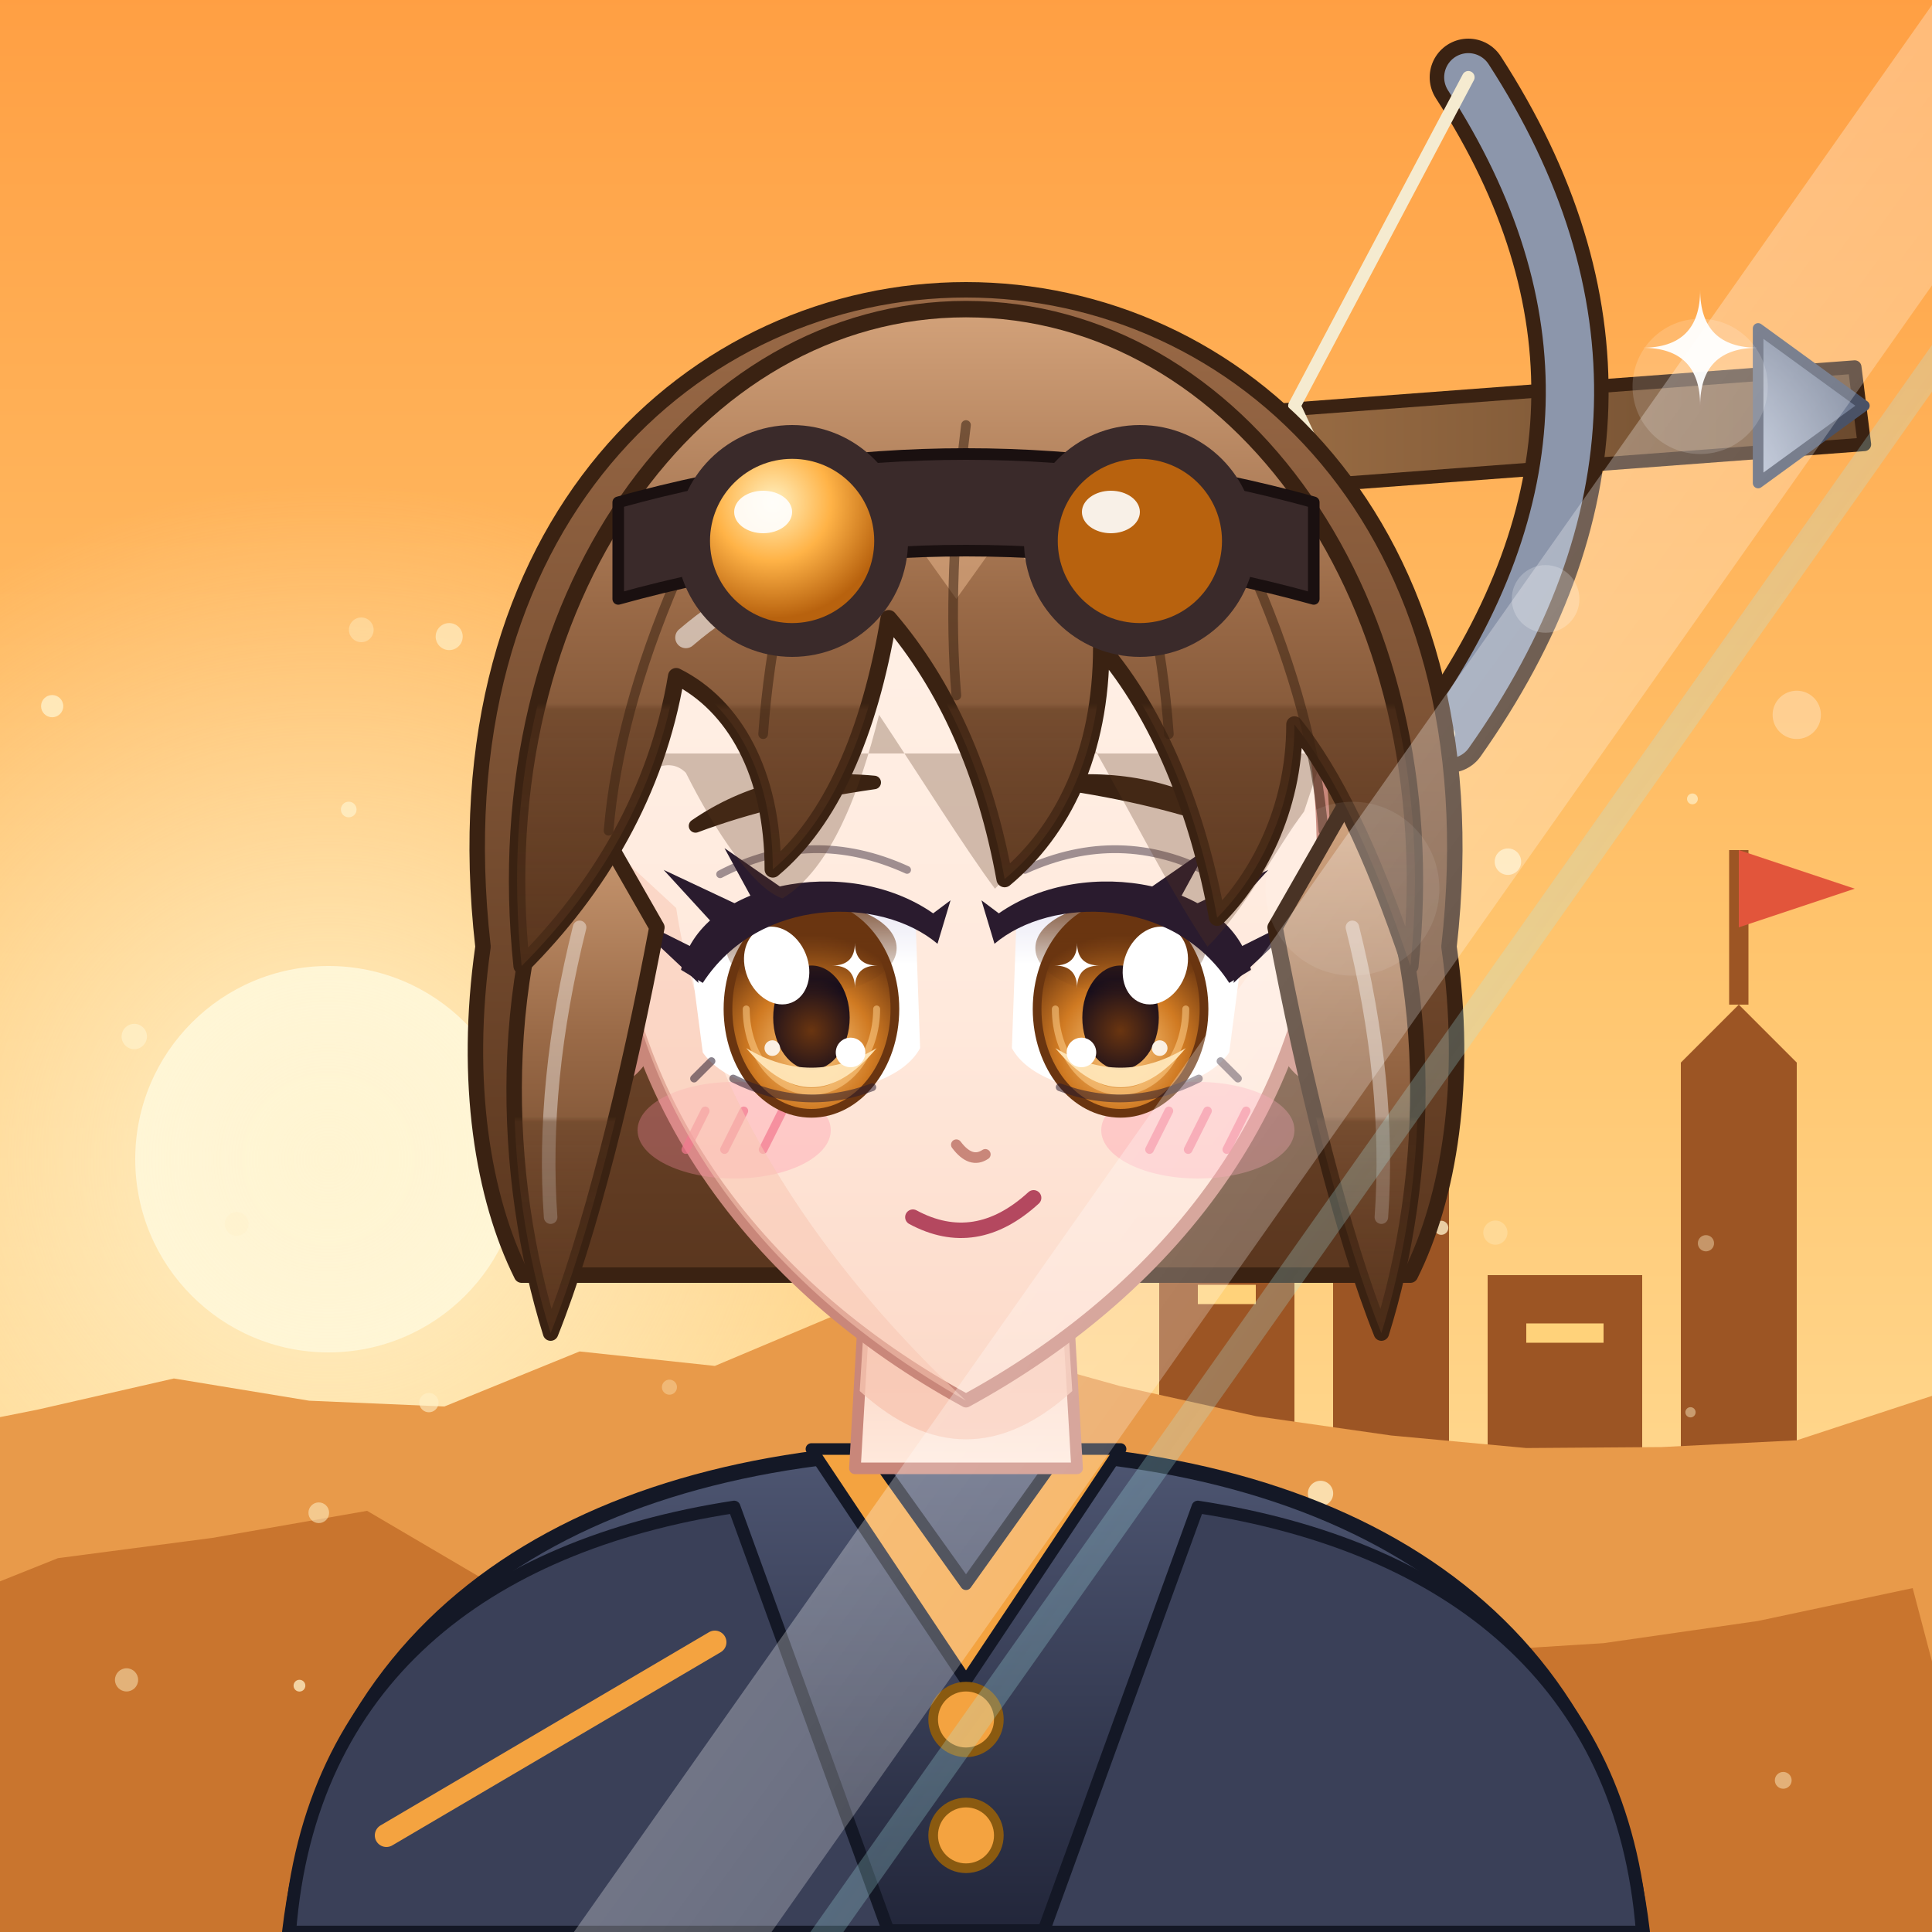
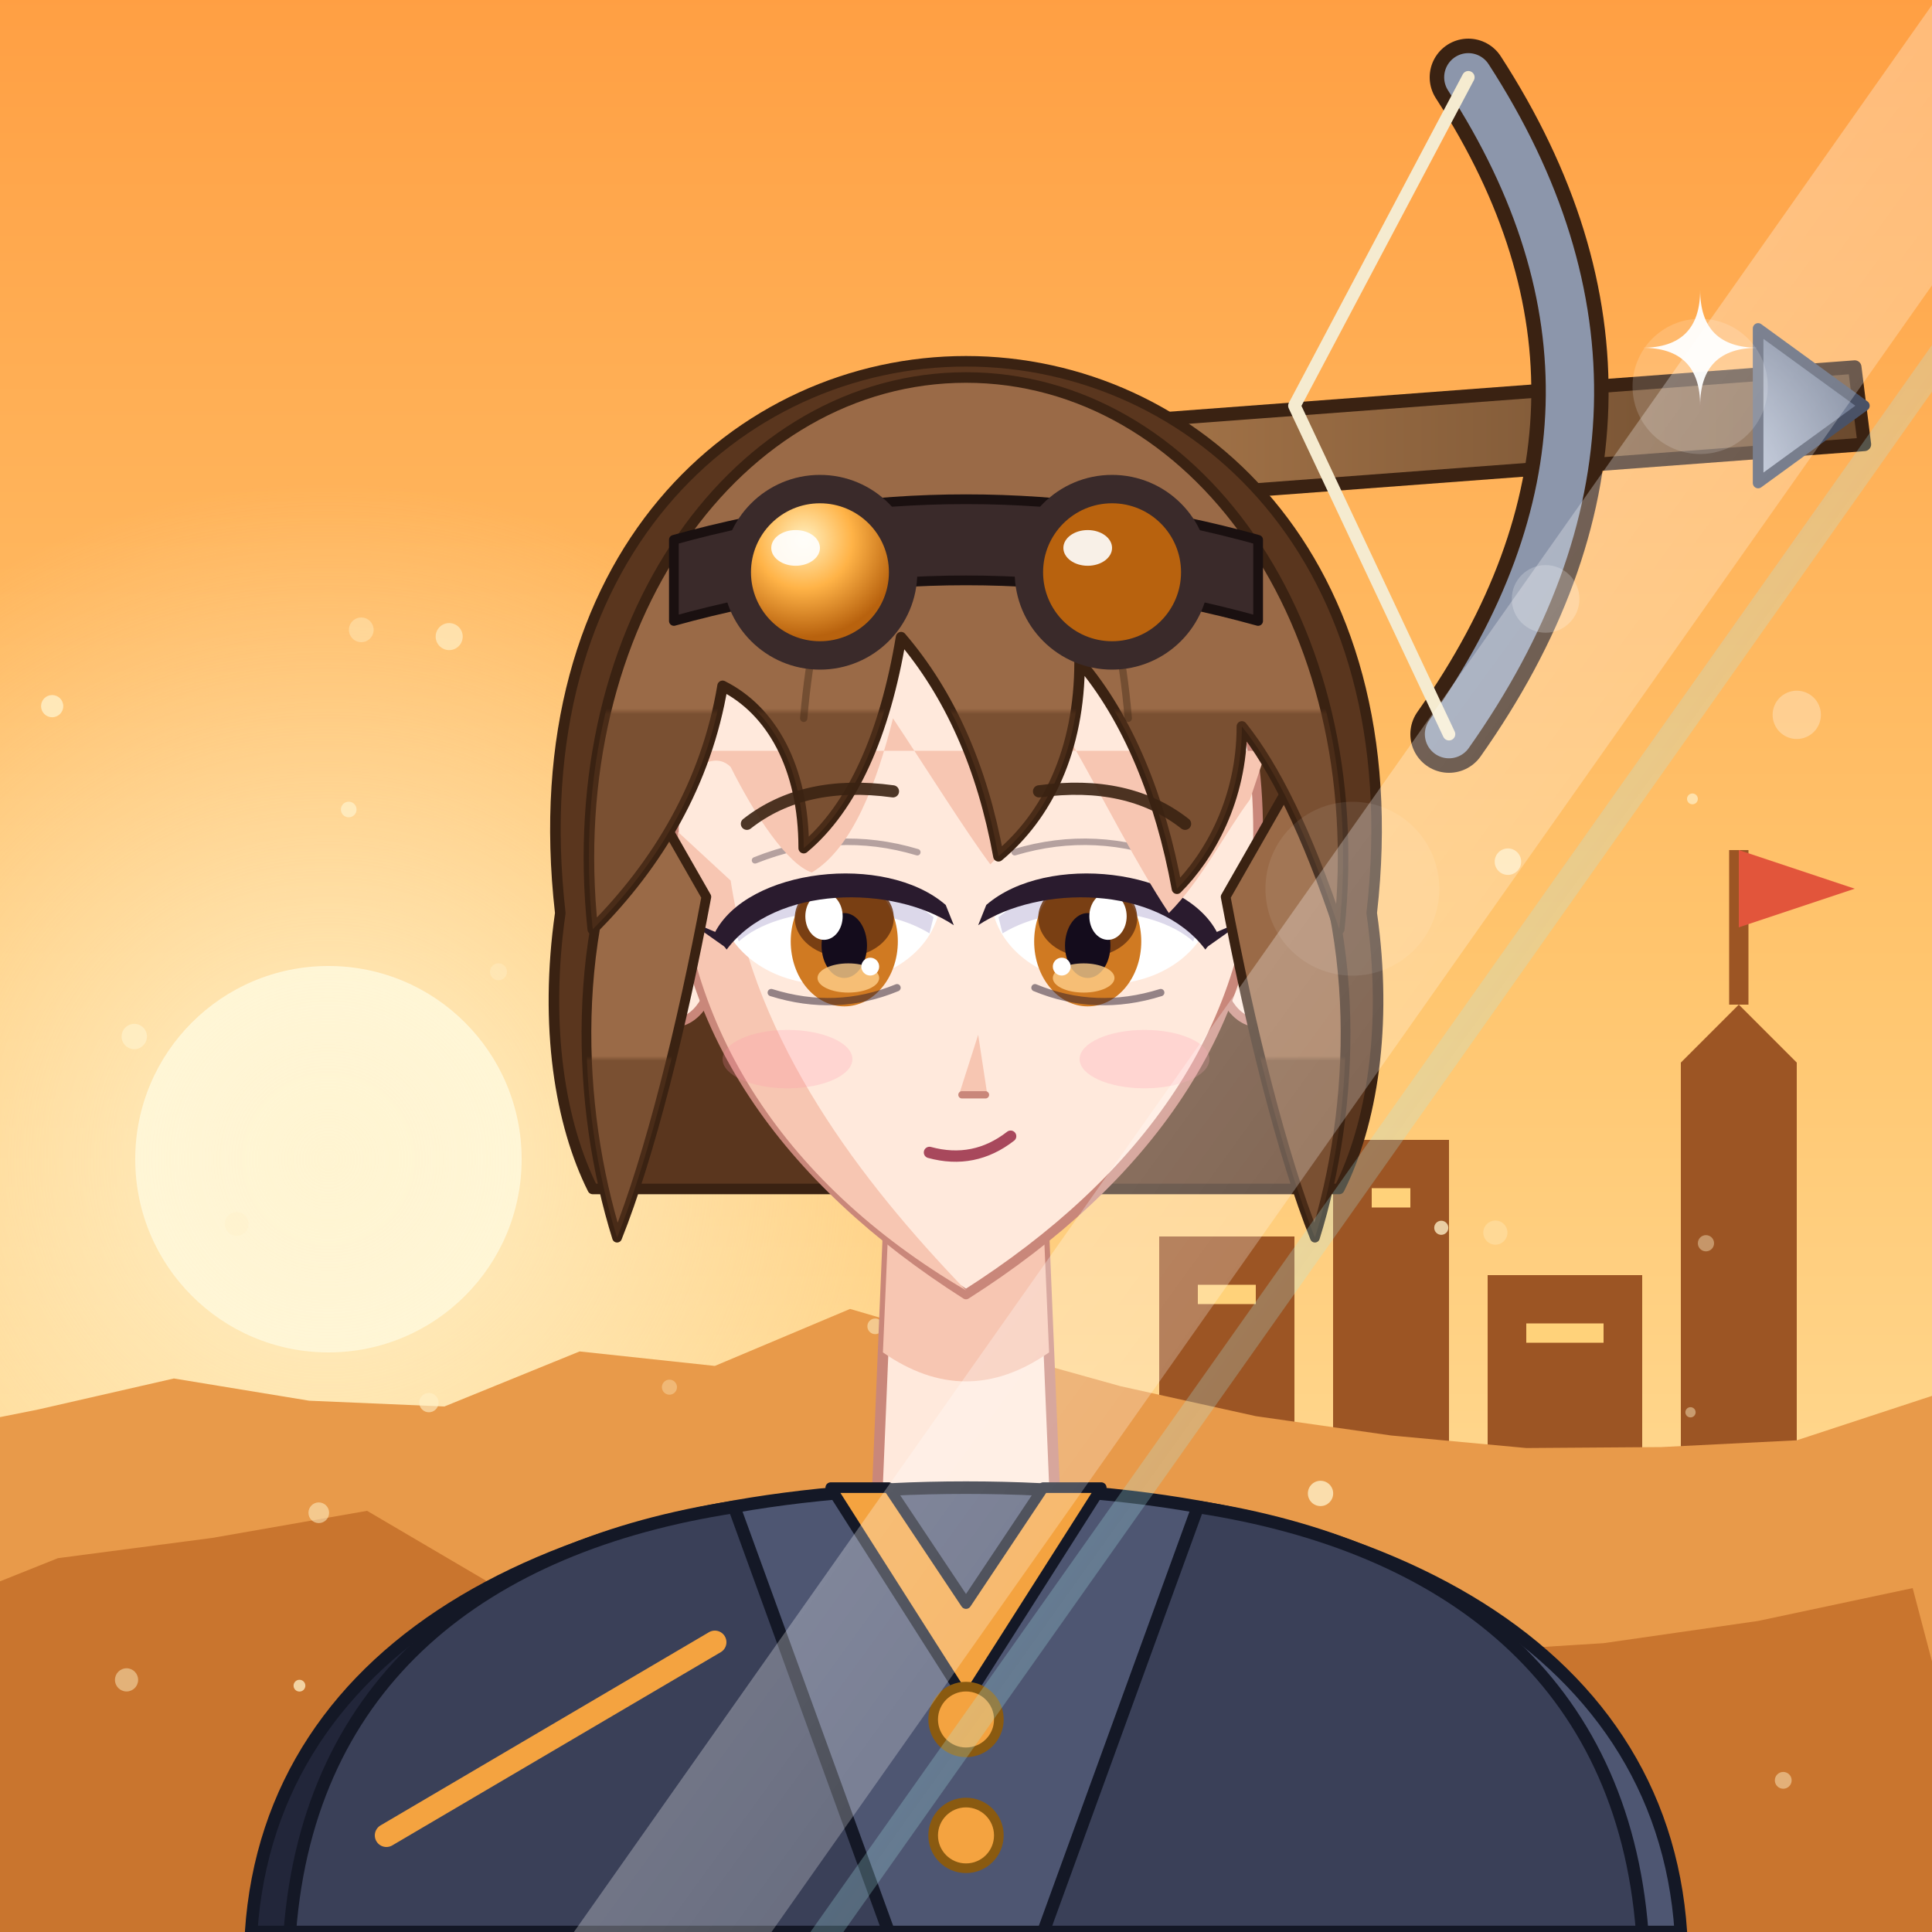
<svg xmlns="http://www.w3.org/2000/svg" viewBox="0 0 200 200" width="200" height="200">
  <defs>
    <linearGradient id="hair" x1="0" y1="0" x2="0" y2="1">
-       <stop offset="0" stop-color="#D3A27A" />
-       <stop offset="0.45" stop-color="#9A6A47" />
+       <stop offset="0" stop-color="#9A6A47" />
+       <stop offset="1" stop-color="#9A6A47" />
+     </linearGradient>
+     <linearGradient id="hairback" x1="0" y1="0" x2="0" y2="1">
+       <stop offset="0" stop-color="#5A361E" />
      <stop offset="1" stop-color="#5A361E" />
    </linearGradient>
-     <linearGradient id="hairback" x1="0" y1="0" x2="0" y2="1">
-       <stop offset="0" stop-color="#9A6A47" />
-       <stop offset="1" stop-color="#5A361E" />
+     <linearGradient id="outfit" x1="0" y1="0" x2="1" y2="0">
+       <stop offset="0" stop-color="#22263A" />
+       <stop offset="0.3" stop-color="#22263A" />
+       <stop offset="0.31" stop-color="#4E5672" />
+       <stop offset="1" stop-color="#4E5672" />
    </linearGradient>
    <linearGradient id="cel" x1="0" y1="0" x2="0" y2="1">
      <stop offset="0" stop-color="#5A361E" stop-opacity="0" />
      <stop offset="0.6" stop-color="#5A361E" stop-opacity="0" />
-       <stop offset="0.61" stop-color="#5A361E" stop-opacity="0.4" />
-       <stop offset="1" stop-color="#5A361E" stop-opacity="0.55" />
+       <stop offset="0.61" stop-color="#5A361E" stop-opacity="0.5" />
+       <stop offset="1" stop-color="#5A361E" stop-opacity="0.5" />
    </linearGradient>
-     <linearGradient id="outfit" x1="0" y1="0" x2="0" y2="1">
-       <stop offset="0" stop-color="#4E5672" />
-       <stop offset="1" stop-color="#22263A" />
-     </linearGradient>
-     <linearGradient id="skin" x1="0" y1="0" x2="0" y2="1">
-       <stop offset="0" stop-color="#FFF3EA" />
-       <stop offset="0.6" stop-color="#FFE9DC" />
-       <stop offset="1" stop-color="#FCD9C8" />
-     </linearGradient>
-     <linearGradient id="neck" x1="0" y1="0" x2="0" y2="1">
-       <stop offset="0" stop-color="#F7C6B2" />
-       <stop offset="1" stop-color="#FFE9DC" />
-     </linearGradient>
-     <linearGradient id="sclera" x1="0" y1="0" x2="0" y2="1">
-       <stop offset="0" stop-color="#E6E4F2" />
-       <stop offset="0.35" stop-color="#FFFFFF" />
-       <stop offset="1" stop-color="#FFFFFF" />
-     </linearGradient>
-     <radialGradient id="iris" gradientUnits="userSpaceOnUse" cx="84" cy="108" r="13" fx="84" fy="108">
-       <stop offset="0" stop-color="#FFD08A" stop-opacity="1" />
-       <stop offset="0.55" stop-color="#D07A22" stop-opacity="1" />
-       <stop offset="1" stop-color="#6A3510" stop-opacity="1" />
-     </radialGradient>
-     <radialGradient id="pupil" gradientUnits="userSpaceOnUse" cx="84" cy="106" r="6" fx="84" fy="106">
-       <stop offset="0" stop-color="#6A3510" stop-opacity="1" />
-       <stop offset="1" stop-color="#140C1C" stop-opacity="1" />
-     </radialGradient>
-     <linearGradient id="lid" x1="0" y1="0" x2="0" y2="1">
-       <stop offset="0" stop-color="#6A3510" stop-opacity="0.8" />
-       <stop offset="1" stop-color="#6A3510" stop-opacity="0.0" />
-     </linearGradient>
-     <radialGradient id="blush" gradientUnits="userSpaceOnUse" cx="0" cy="0" r="1" fx="0" fy="0">
-       <stop offset="0" stop-color="#FF7D9C" stop-opacity="0.55" />
-       <stop offset="1" stop-color="#FF7D9C" stop-opacity="0" />
-     </radialGradient>
    <linearGradient id="wood" x1="0" y1="0" x2="1" y2="0">
      <stop offset="0" stop-color="#A8774A" />
      <stop offset="1" stop-color="#6B4A2E" />
    </linearGradient>
    <radialGradient id="steel" gradientUnits="userSpaceOnUse" cx="172" cy="52" r="22" fx="172" fy="52">
      <stop offset="0" stop-color="#F4F7FB" stop-opacity="1" />
      <stop offset="0.5" stop-color="#AEB8CC" stop-opacity="1" />
      <stop offset="1" stop-color="#6F7A92" stop-opacity="1" />
    </radialGradient>
    <radialGradient id="lens" gradientUnits="userSpaceOnUse" cx="80" cy="52" r="12" fx="80" fy="52">
      <stop offset="0" stop-color="#FFF0C0" stop-opacity="1" />
      <stop offset="0.5" stop-color="#FFB347" stop-opacity="1" />
      <stop offset="1" stop-color="#B8620E" stop-opacity="1" />
    </radialGradient>
    <linearGradient id="bg" x1="0" y1="0" x2="0" y2="1">
      <stop offset="0" stop-color="#FF9F43" />
      <stop offset="0.5" stop-color="#FFC56E" />
      <stop offset="1" stop-color="#FFE6A8" />
    </linearGradient>
    <radialGradient id="sun" gradientUnits="userSpaceOnUse" cx="34" cy="120" r="70" fx="34" fy="120">
      <stop offset="0" stop-color="#FFF4D0" stop-opacity="0.9" />
      <stop offset="1" stop-color="#FFF4D0" stop-opacity="0" />
    </radialGradient>
    <linearGradient id="beam" x1="0" y1="0" x2="1" y2="1">
      <stop offset="0" stop-color="#FFFFFF" stop-opacity="0" />
      <stop offset="0.4" stop-color="#FFFFFF" stop-opacity="0.32" />
      <stop offset="1" stop-color="#FFFFFF" stop-opacity="0" />
    </linearGradient>
    <linearGradient id="prism" x1="0" y1="0" x2="1" y2="1">
      <stop offset="0" stop-color="#FF9AD5" stop-opacity="0" />
      <stop offset="0.4" stop-color="#9AE7FF" stop-opacity="0.3" />
      <stop offset="1" stop-color="#FFF59A" stop-opacity="0" />
    </linearGradient>
  </defs>
  <rect x="0" y="0" width="200" height="200" fill="url(#bg)" />
  <circle cx="34" cy="120" r="20" fill="#FFF8E0" />
  <circle cx="34" cy="120" r="70" fill="url(#sun)" />
  <path d="M120,150 L120,128 L134,128 L134,150 Z M138,150 L138,118 L150,118 L150,150 Z M154,150 L154,132 L170,132 L170,150 Z M174,150 L174,110 L180,104 L186,110 L186,150 Z" fill="#9C5524" />
  <path d="M180,104 L180,88" stroke="#9C5524" stroke-width="2" />
  <path d="M180,88 L192,92 L180,96 Z" fill="#E2553B" />
  <path d="M124,134 L130,134 M142,124 L146,124 M158,138 L166,138" stroke="#FFD27A" stroke-width="2" />
  <path d="M-10,210 L-10.0,148.7 L4.0,145.9 L18.0,142.7 L32.0,145.0 L46.0,145.6 L60.0,139.9 L74.0,141.4 L88.0,135.5 L102.0,139.6 L116.0,143.5 L130.0,146.6 L144.0,148.6 L158.0,149.9 L172.0,149.8 L186.0,149.1 L200.0,144.5 L210,210 Z" fill="#E89A4A" />
  <path d="M-10,210 L-10.0,167.7 L6.0,161.3 L22.0,159.2 L38.0,156.4 L54.0,165.8 L70.0,166.7 L86.0,169.0 L102.0,170.3 L118.0,171.2 L134.0,172.0 L150.0,171.1 L166.0,170.1 L182.0,167.8 L198.0,164.4 L210,210 Z" fill="#C9752E" />
  <circle cx="33.0" cy="156.6" r="1.07" fill="#FFF0C8" opacity="0.54" />
  <circle cx="43.2" cy="171.0" r="1.23" fill="#FFF0C8" opacity="0.56" />
  <circle cx="101.0" cy="93.0" r="0.50" fill="#FFF0C8" opacity="0.49" />
  <circle cx="117.1" cy="69.7" r="1.21" fill="#FFF0C8" opacity="0.42" />
  <circle cx="46.5" cy="65.9" r="1.40" fill="#FFF0C8" opacity="0.67" />
  <circle cx="175.0" cy="146.2" r="0.53" fill="#FFF0C8" opacity="0.46" />
  <circle cx="99.5" cy="76.2" r="1.36" fill="#FFF0C8" opacity="0.48" />
  <circle cx="31.0" cy="174.5" r="0.61" fill="#FFF0C8" opacity="0.76" />
  <circle cx="90.6" cy="137.3" r="0.81" fill="#FFF0C8" opacity="0.54" />
  <circle cx="37.4" cy="65.2" r="1.28" fill="#FFF0C8" opacity="0.42" />
  <circle cx="156.1" cy="89.2" r="1.37" fill="#FFF0C8" opacity="0.75" />
  <circle cx="151.0" cy="166.8" r="1.02" fill="#FFF0C8" opacity="0.66" />
  <circle cx="24.5" cy="126.7" r="1.24" fill="#FFF0C8" opacity="0.40" />
  <circle cx="184.6" cy="184.3" r="0.87" fill="#FFF0C8" opacity="0.48" />
  <circle cx="90.3" cy="114.0" r="1.40" fill="#FFF0C8" opacity="0.49" />
  <circle cx="5.4" cy="73.1" r="1.15" fill="#FFF0C8" opacity="0.80" />
  <circle cx="99.2" cy="128.8" r="1.00" fill="#FFF0C8" opacity="0.67" />
  <circle cx="44.4" cy="145.2" r="1.00" fill="#FFF0C8" opacity="0.61" />
  <circle cx="36.1" cy="83.8" r="0.81" fill="#FFF0C8" opacity="0.76" />
  <circle cx="69.3" cy="143.6" r="0.78" fill="#FFF0C8" opacity="0.35" />
  <circle cx="13.1" cy="173.9" r="1.20" fill="#FFF0C8" opacity="0.49" />
  <circle cx="136.7" cy="154.6" r="1.31" fill="#FFF0C8" opacity="0.78" />
  <circle cx="81.4" cy="198.5" r="1.37" fill="#FFF0C8" opacity="0.60" />
  <circle cx="176.6" cy="128.7" r="0.84" fill="#FFF0C8" opacity="0.42" />
  <circle cx="175.2" cy="82.7" r="0.56" fill="#FFF0C8" opacity="0.70" />
  <circle cx="154.8" cy="127.6" r="1.25" fill="#FFF0C8" opacity="0.33" />
  <circle cx="51.6" cy="100.6" r="0.88" fill="#FFF0C8" opacity="0.39" />
  <circle cx="13.9" cy="107.3" r="1.31" fill="#FFF0C8" opacity="0.79" />
  <circle cx="149.2" cy="127.1" r="0.73" fill="#FFF0C8" opacity="0.78" />
  <circle cx="105.1" cy="162.0" r="0.53" fill="#FFF0C8" opacity="0.41" />
  <path d="M112,44 L192,38 L193,46 L113,52 Z" fill="url(#wood)" stroke="#3A2212" stroke-width="1.4" stroke-linejoin="round" stroke-linecap="round" />
  <path d="M152,8 Q174,42 150,76" fill="none" stroke="#3A2212" stroke-width="8" stroke-linecap="round" stroke-linejoin="round" />
  <path d="M152,8 Q174,42 150,76" fill="none" stroke="#8C96AB" stroke-width="5" stroke-linecap="round" stroke-linejoin="round" />
  <path d="M152,8 L134,42 L150,76" fill="none" stroke="#F5EBD0" stroke-width="1.3" stroke-linecap="round" stroke-linejoin="round" />
  <path d="M193,42 L182,34 L182,50 Z" fill="url(#steel)" stroke="#4A5266" stroke-width="1.1" stroke-linejoin="round" stroke-linecap="round" />
-   <path d="M50,98 C45,54 72,30 100,30 C128,30 155,54 150,98 C152,112 150,124 146,132 L54,132 C50,124 48,112 50,98 Z" fill="url(#hairback)" stroke="#3A2212" stroke-width="1.6" stroke-linejoin="round" stroke-linecap="round" />
-   <path d="M30,200 C34,166 62,150 100,150 C138,150 166,166 170,200 Z" fill="url(#outfit)" stroke="#141826" stroke-width="1.6" stroke-linejoin="round" stroke-linecap="round" />
-   <path d="M58,176 Q64,188 62,200" fill="none" stroke="#141826" stroke-width="1.1" stroke-linecap="round" stroke-linejoin="round" opacity="0.5" />
-   <path d="M142,176 Q136,188 138,200" fill="none" stroke="#141826" stroke-width="1.1" stroke-linecap="round" stroke-linejoin="round" opacity="0.5" />
-   <path d="M84,150 L100,174 L116,150 L110,150 L100,164 L90,150 Z" fill="#F4A340" stroke="#141826" stroke-width="1.2" stroke-linejoin="round" stroke-linecap="round" />
+   <g transform="matrix(0.84 0 0 0.84 16 12.2)">
+     <path d="M50,98 C45,54 72,30 100,30 C128,30 155,54 150,98 C152,112 150,124 146,132 L54,132 C50,124 48,112 50,98 Z" fill="url(#hairback)" stroke="#3A2212" stroke-width="1.3" stroke-linejoin="round" stroke-linecap="round" />
+   </g>
+   <path d="M92,126 L108,126 L109.5,162 L90.5,162 Z" fill="#FFE9DC" stroke="#C9877A" stroke-width="1.1" stroke-linejoin="round" stroke-linecap="round" />
+   <path d="M92,126 L108,126 L108.6,140 Q100,146 91.4,140 Z" fill="#F7C6B2" />
+   <path d="M26,200 C28,170 58,154 100,154 C142,154 172,170 174,200 Z" fill="url(#outfit)" stroke="#141826" stroke-width="1.3" stroke-linejoin="round" stroke-linecap="round" />
+   <path d="M56,178 Q62,190 60,200" fill="none" stroke="#141826" stroke-width="1.0" stroke-linecap="round" stroke-linejoin="round" opacity="0.5" />
+   <path d="M144,178 Q138,190 140,200" fill="none" stroke="#141826" stroke-width="1.0" stroke-linecap="round" stroke-linejoin="round" opacity="0.5" />
+   <path d="M86,154 L100,176 L114,154 L108,154 L100,166 L92,154 Z" fill="#F4A340" stroke="#141826" stroke-width="1.1" stroke-linejoin="round" stroke-linecap="round" />
  <path d="M30,200 C32,174 50,160 76,156 L92,200 Z" fill="#3A4058" stroke="#141826" stroke-width="1.3" stroke-linejoin="round" stroke-linecap="round" />
  <path d="M170,200 C168,174 150,160 124,156 L108,200 Z" fill="#3A4058" stroke="#141826" stroke-width="1.3" stroke-linejoin="round" stroke-linecap="round" />
  <circle cx="100" cy="178" r="3.4" fill="#F4A340" stroke="#8A5A10" stroke-width="1" />
  <circle cx="100" cy="190" r="3.4" fill="#F4A340" stroke="#8A5A10" stroke-width="1" />
  <path d="M40,190 L74,170" fill="none" stroke="#F4A340" stroke-width="2.4" stroke-linecap="round" stroke-linejoin="round" />
-   <ellipse cx="62.5" cy="104" rx="5.5" ry="8" fill="#FBD4C3" stroke="#C9877A" stroke-width="1.2" />
-   <ellipse cx="137.5" cy="104" rx="5.5" ry="8" fill="#FBD4C3" stroke="#C9877A" stroke-width="1.2" />
-   <path d="M90,126 L110,126 L111.5,152 L88.5,152 Z" fill="url(#neck)" stroke="#C9877A" stroke-width="1.2" stroke-linejoin="round" stroke-linecap="round" />
-   <path d="M89.5,136 Q100,150 110.5,136 L111,144 Q100,154 89,144 Z" fill="#F7C6B2" opacity="0.8" />
-   <path d="M63,88 C63,58 80,44 100,44 C120,44 137,58 137,88 C137,113 122,133 100,145 C78,133 63,113 63,88 Z" fill="url(#skin)" stroke="#C9877A" stroke-width="1.4" stroke-linejoin="round" stroke-linecap="round" />
-   <ellipse cx="76" cy="117" rx="10" ry="5" fill="#FF8FA8" opacity="0.32" />
-   <path d="M71,119 L73,115" fill="none" stroke="#F2788F" stroke-width="0.9" stroke-linecap="round" stroke-linejoin="round" opacity="0.7" />
-   <path d="M75,119 L77,115" fill="none" stroke="#F2788F" stroke-width="0.9" stroke-linecap="round" stroke-linejoin="round" opacity="0.7" />
-   <path d="M79,119 L81,115" fill="none" stroke="#F2788F" stroke-width="0.9" stroke-linecap="round" stroke-linejoin="round" opacity="0.7" />
-   <ellipse cx="124" cy="117" rx="10" ry="5" fill="#FF8FA8" opacity="0.32" />
-   <path d="M119,119 L121,115" fill="none" stroke="#F2788F" stroke-width="0.9" stroke-linecap="round" stroke-linejoin="round" opacity="0.7" />
-   <path d="M123,119 L125,115" fill="none" stroke="#F2788F" stroke-width="0.9" stroke-linecap="round" stroke-linejoin="round" opacity="0.7" />
-   <path d="M127,119 L129,115" fill="none" stroke="#F2788F" stroke-width="0.9" stroke-linecap="round" stroke-linejoin="round" opacity="0.7" />
-   <path d="M63.5,88 C63.5,112 77,132 100,145 C86,132 73,114 70,94 Z" fill="#F7C6B2" opacity="0.55" />
-   <g transform="matrix(0.9 0 0 0.9 8.4 11.3)">
-     <path d="M70,97 C72,90 90,88 96,94 L96.5,108 C93,114.5 76,115 71.5,108.5 Z" fill="url(#sclera)" />
-     <ellipse cx="84" cy="103.5" rx="9.6" ry="12" fill="url(#iris)" stroke="#6A3510" stroke-width="1" />
-     <path d="M76.5,103.5 A7.5 9.5 0 0 0 91.5,103.5" fill="none" stroke="#FFD08A" stroke-width="0.8" stroke-linecap="round" stroke-linejoin="round" opacity="0.55" />
-     <ellipse cx="84" cy="104.5" rx="4.4" ry="6" fill="url(#pupil)" />
-     <ellipse cx="84" cy="96.5" rx="9.8" ry="5.2" fill="url(#lid)" />
-     <path d="M76.5,108 Q84,117 91.5,108 Q84,112.5 76.5,108 Z" fill="#FFE6B8" opacity="0.95" />
-     <ellipse cx="80" cy="98.5" rx="3.6" ry="4.6" fill="#FFFFFF" transform="rotate(-22 80 98.5)" />
-     <circle cx="88.5" cy="108.5" r="1.7" fill="#FFFFFF" />
-     <circle cx="79.5" cy="108" r="0.9" fill="#FFFFFF" opacity="0.85" />
-     <path d="M89,95.9 Q89,98.5 91.6,98.5 Q89,98.5 89,101.1 Q89,98.5 86.4,98.5 Q89,98.5 89,95.9 Z" fill="#FFFFFF" opacity="1.0" />
-     <path d="M69,99 C71,89 88,85.5 98,92.5 L100,91 L98.5,96 C92,90.5 78,90.5 71.5,100.5 Z" fill="#2A1B2E" />
-     <path d="M70.5,96.5 L62.5,92.5 L71,100.5 Z" fill="#2A1B2E" />
-     <path d="M72.5,93.5 L67,87.5 L75.5,91.5 Z" fill="#2A1B2E" />
-     <path d="M77,90.5 L74,85 L80.5,89.5 Z" fill="#2A1B2E" />
-     <path d="M73.5,88 Q84,82.5 95,87.5" fill="none" stroke="#2A1B2E" stroke-width="0.9" stroke-linecap="round" stroke-linejoin="round" opacity="0.45" />
-     <path d="M75,111.5 Q83,115.5 91,112.5" fill="none" stroke="#2A1B2E" stroke-width="0.9" stroke-linecap="round" stroke-linejoin="round" opacity="0.55" />
-     <path d="M72.5,109.5 L70.5,111.5" fill="none" stroke="#2A1B2E" stroke-width="0.9" stroke-linecap="round" stroke-linejoin="round" opacity="0.55" />
+   <g transform="matrix(0.84 0 0 0.84 16 12.2)">
+     <ellipse cx="64" cy="104" rx="5" ry="7.5" fill="#FFE9DC" stroke="#C9877A" stroke-width="1.1" />
+     <ellipse cx="136" cy="104" rx="5" ry="7.5" fill="#FFE9DC" stroke="#C9877A" stroke-width="1.1" />
+     <path d="M64,88 C64,58 81,46 100,46 C119,46 136,58 136,88 C136,112 122,131 100,145 C78,131 64,112 64,88 Z" fill="#FFE9DC" stroke="#C9877A" stroke-width="1.2" stroke-linejoin="round" stroke-linecap="round" />
+     <path d="M64.5,88 C64.5,111 77,131 100,144.5 C87,131 74,114 71,94 Z" fill="#F7C6B2" />
+     <ellipse cx="78" cy="116" rx="8" ry="3.6" fill="#FF8FA8" opacity="0.22" />
+     <ellipse cx="122" cy="116" rx="8" ry="3.6" fill="#FF8FA8" opacity="0.22" />
+     <path d="M71,101 C75,94 90,92.5 96.5,98.5 C93.5,108 77,110 71,101 Z" fill="#FFFFFF" />
+     <path d="M71.5,100 C76,94.5 90,93.5 96,98.5 L95.5,100.5 C89,96.5 77,97 72,101.5 Z" fill="#DCD8EA" />
+     <ellipse cx="85" cy="101.5" rx="6.6" ry="8" fill="#D07A22" />
+     <ellipse cx="85" cy="98.6" rx="6.1" ry="4.8" fill="#6A3510" opacity="0.85" />
+     <ellipse cx="85" cy="102" rx="2.8" ry="4" fill="#140C1C" />
+     <ellipse cx="85.5" cy="106" rx="3.8" ry="1.8" fill="#FFD08A" opacity="0.8" />
+     <ellipse cx="82.5" cy="98.4" rx="2.3" ry="2.9" fill="#FFFFFF" />
+     <circle cx="88.2" cy="104.6" r="1.1" fill="#FFFFFF" />
+     <path d="M69,100.5 C73,92.5 90,90.5 97.5,97 L98.5,99.5 C91,94.5 76.5,94.5 70.5,102.5 Z" fill="#2A1B2E" />
+     <path d="M69.5,100.5 L65.5,98.8 L70.6,102.4 Z" fill="#2A1B2E" />
+     <path d="M76,107.8 Q84,110.3 91.5,107.2" fill="none" stroke="#2A1B2E" stroke-width="0.9" stroke-linecap="round" stroke-linejoin="round" opacity="0.5" />
+     <path d="M74,91.5 Q84,87.5 94,90.5" fill="none" stroke="#2A1B2E" stroke-width="0.8" stroke-linecap="round" stroke-linejoin="round" opacity="0.35" />
+     <g transform="matrix(-1 0 0 1 200 0)">
+       <path d="M71,101 C75,94 90,92.5 96.5,98.5 C93.5,108 77,110 71,101 Z" fill="#FFFFFF" />
+       <path d="M71.5,100 C76,94.5 90,93.5 96,98.5 L95.5,100.5 C89,96.5 77,97 72,101.5 Z" fill="#DCD8EA" />
+       <ellipse cx="85" cy="101.5" rx="6.6" ry="8" fill="#D07A22" />
+       <ellipse cx="85" cy="98.6" rx="6.1" ry="4.8" fill="#6A3510" opacity="0.85" />
+       <ellipse cx="85" cy="102" rx="2.8" ry="4" fill="#140C1C" />
+       <ellipse cx="85.5" cy="106" rx="3.8" ry="1.8" fill="#FFD08A" opacity="0.8" />
+       <ellipse cx="82.5" cy="98.4" rx="2.3" ry="2.9" fill="#FFFFFF" />
+       <circle cx="88.2" cy="104.6" r="1.1" fill="#FFFFFF" />
+       <path d="M69,100.5 C73,92.5 90,90.5 97.5,97 L98.5,99.5 C91,94.5 76.5,94.5 70.5,102.5 Z" fill="#2A1B2E" />
+       <path d="M69.5,100.5 L65.5,98.8 L70.6,102.4 Z" fill="#2A1B2E" />
+       <path d="M76,107.8 Q84,110.3 91.5,107.2" fill="none" stroke="#2A1B2E" stroke-width="0.9" stroke-linecap="round" stroke-linejoin="round" opacity="0.5" />
+       <path d="M74,91.5 Q84,87.5 94,90.5" fill="none" stroke="#2A1B2E" stroke-width="0.8" stroke-linecap="round" stroke-linejoin="round" opacity="0.35" />
+     </g>
+     <path d="M101.5,113 L99.2,120.2 L102.6,120.2 Z" fill="#F7C6B2" />
+     <path d="M99.5,120.4 L102.4,120.4" fill="none" stroke="#C9877A" stroke-width="0.9" stroke-linecap="round" stroke-linejoin="round" />
+     <path d="M95.5,127.5 Q101,129 105.5,125.5" fill="none" stroke="#A8485C" stroke-width="1.4" stroke-linecap="round" stroke-linejoin="round" />
+     <path d="M63,84 C66,80 69,78 71,80 C74,86 78,92 81,93 C86,90 89,82 91,74 C95,80 100,88 103,92 C107,88 111,82 113,77 C117,84 121,92 125,98 C129,94 132,88 135,84 L137,78 L63,78 Z" fill="#F7C6B2" />
+     <path d="M60,82 C51,100 52,122 57,138 C61,128 65,112 68,96 Z" fill="#9A6A47" stroke="#3A2212" stroke-width="1.2" stroke-linejoin="round" stroke-linecap="round" />
+     <g transform="matrix(-1 0 0 1 200 0)">
+       <path d="M60,82 C51,100 52,122 57,138 C61,128 65,112 68,96 Z" fill="#9A6A47" stroke="#3A2212" stroke-width="1.2" stroke-linejoin="round" stroke-linecap="round" />
+     </g>
+     <path d="M60,82 C51,100 52,122 57,138 C61,128 65,112 68,96 Z" fill="url(#cel)" />
+     <g transform="matrix(-1 0 0 1 200 0)">
+       <path d="M60,82 C51,100 52,122 57,138 C61,128 65,112 68,96 Z" fill="url(#cel)" />
+     </g>
+     <path d="M54,100 C50,62 72,32 100,32 C128,32 150,62 146,100 C142,88 138,80 134,75 C134,84 130,91 126,95 C124,84 120,74 114,67 C114,78 110,86 104,91 C102,80 98,71 92,64 C90,76 86,85 80,90 C80,80 76,73 70,70 C68,82 62,92 54,100 Z" fill="#9A6A47" stroke="#3A2212" stroke-width="1.3" stroke-linejoin="round" stroke-linecap="round" />
+     <path d="M54,100 C50,62 72,32 100,32 C128,32 150,62 146,100 C142,88 138,80 134,75 C134,84 130,91 126,95 C124,84 120,74 114,67 C114,78 110,86 104,91 C102,80 98,71 92,64 C90,76 86,85 80,90 C80,80 76,73 70,70 C68,82 62,92 54,100 Z" fill="url(#cel)" />
+     <path d="M74,58 C82,50 92,47 100,47 C92,50 84,54 78,62 Z" fill="#D3A27A" opacity="0.85" />
+     <path d="M110,48 C118,49 126,54 130,60 C124,56 117,53 110,50 Z" fill="#D3A27A" opacity="0.85" />
+     <path d="M85,50 Q81,62 80,74" fill="none" stroke="#3A2212" stroke-width="0.9" stroke-linecap="round" stroke-linejoin="round" opacity="0.4" />
+     <path d="M115,50 Q119,62 120,74" fill="none" stroke="#3A2212" stroke-width="0.9" stroke-linecap="round" stroke-linejoin="round" opacity="0.4" />
+     <path d="M73,87 Q80,81.5 91,83" fill="none" stroke="#3A2212" stroke-width="1.5" stroke-linecap="round" stroke-linejoin="round" opacity="0.9" />
+     <g transform="matrix(-1 0 0 1 200 0)">
+       <path d="M73,87 Q80,81.5 91,83" fill="none" stroke="#3A2212" stroke-width="1.5" stroke-linecap="round" stroke-linejoin="round" opacity="0.9" />
+     </g>
+     <path d="M64,52 Q100,42 136,52 L136,62 Q100,52 64,62 Z" fill="#3A2A2A" stroke="#1A1010" stroke-width="1.2" stroke-linejoin="round" stroke-linecap="round" />
+     <circle cx="82" cy="56" r="12" fill="#3A2A2A" />
+     <circle cx="118" cy="56" r="12" fill="#3A2A2A" />
+     <circle cx="82" cy="56" r="8.5" fill="url(#lens)" />
+     <circle cx="118" cy="56" r="8.5" fill="url(#lens)" />
+     <ellipse cx="79" cy="53" rx="3" ry="2.2" fill="#FFFFFF" opacity="0.9" />
+     <ellipse cx="115" cy="53" rx="3" ry="2.2" fill="#FFFFFF" opacity="0.9" />
  </g>
-   <g transform="matrix(-1 0 0 1 200 0)">
-     <g transform="matrix(0.9 0 0 0.9 8.4 11.3)">
-       <path d="M70,97 C72,90 90,88 96,94 L96.5,108 C93,114.5 76,115 71.5,108.5 Z" fill="url(#sclera)" />
-       <ellipse cx="84" cy="103.5" rx="9.6" ry="12" fill="url(#iris)" stroke="#6A3510" stroke-width="1" />
-       <path d="M76.5,103.5 A7.5 9.5 0 0 0 91.5,103.5" fill="none" stroke="#FFD08A" stroke-width="0.8" stroke-linecap="round" stroke-linejoin="round" opacity="0.55" />
-       <ellipse cx="84" cy="104.5" rx="4.4" ry="6" fill="url(#pupil)" />
-       <ellipse cx="84" cy="96.5" rx="9.8" ry="5.2" fill="url(#lid)" />
-       <path d="M76.5,108 Q84,117 91.5,108 Q84,112.5 76.5,108 Z" fill="#FFE6B8" opacity="0.95" />
-       <ellipse cx="80" cy="98.5" rx="3.6" ry="4.6" fill="#FFFFFF" transform="rotate(-22 80 98.5)" />
-       <circle cx="88.5" cy="108.5" r="1.7" fill="#FFFFFF" />
-       <circle cx="79.5" cy="108" r="0.9" fill="#FFFFFF" opacity="0.85" />
-       <path d="M89,95.9 Q89,98.5 91.6,98.5 Q89,98.5 89,101.1 Q89,98.5 86.4,98.5 Q89,98.5 89,95.9 Z" fill="#FFFFFF" opacity="1.0" />
-       <path d="M69,99 C71,89 88,85.5 98,92.5 L100,91 L98.5,96 C92,90.5 78,90.5 71.5,100.5 Z" fill="#2A1B2E" />
-       <path d="M70.5,96.5 L62.5,92.5 L71,100.5 Z" fill="#2A1B2E" />
-       <path d="M72.5,93.5 L67,87.5 L75.5,91.5 Z" fill="#2A1B2E" />
-       <path d="M77,90.5 L74,85 L80.5,89.5 Z" fill="#2A1B2E" />
-       <path d="M73.5,88 Q84,82.5 95,87.5" fill="none" stroke="#2A1B2E" stroke-width="0.9" stroke-linecap="round" stroke-linejoin="round" opacity="0.45" />
-       <path d="M75,111.5 Q83,115.5 91,112.5" fill="none" stroke="#2A1B2E" stroke-width="0.9" stroke-linecap="round" stroke-linejoin="round" opacity="0.55" />
-       <path d="M72.5,109.5 L70.5,111.5" fill="none" stroke="#2A1B2E" stroke-width="0.9" stroke-linecap="round" stroke-linejoin="round" opacity="0.55" />
-     </g>
-   </g>
-   <path d="M72,85.5 Q80,80 90.5,81 Q80,82.5 72,85.5 Z" fill="#3A2212" stroke="#3A2212" stroke-width="1.4" stroke-linejoin="round" stroke-linecap="round" />
-   <g transform="matrix(-1 0 0 1 200 0)">
-     <path d="M72,85.5 Q80,80 90.5,81 Q80,82.5 72,85.5 Z" fill="#3A2212" stroke="#3A2212" stroke-width="1.4" stroke-linejoin="round" stroke-linecap="round" />
-   </g>
-   <path d="M99,118.5 Q100.5,120.5 102,119.5" fill="none" stroke="#C9877A" stroke-width="1.1" stroke-linecap="round" stroke-linejoin="round" />
-   <path d="M94.5,126 Q101,129.5 107,124" fill="none" stroke="#B4485F" stroke-width="1.6" stroke-linecap="round" stroke-linejoin="round" />
-   <path d="M63,84 C66,80 69,78 71,80 C74,86 78,92 81,93 C86,90 89,82 91,74 C95,80 100,88 103,92 C107,88 111,82 113,77 C117,84 121,92 125,98 C129,94 132,88 135,84 L137,78 L63,78 Z" fill="#5A361E" opacity="0.28" />
-   <path d="M60,82 C51,100 52,122 57,138 C61,128 65,112 68,96 Z" fill="url(#hair)" stroke="#3A2212" stroke-width="1.6" stroke-linejoin="round" stroke-linecap="round" />
-   <g transform="matrix(-1 0 0 1 200 0)">
-     <path d="M60,82 C51,100 52,122 57,138 C61,128 65,112 68,96 Z" fill="url(#hair)" stroke="#3A2212" stroke-width="1.6" stroke-linejoin="round" stroke-linecap="round" />
-   </g>
-   <path d="M60,96 Q56,112 57,126" fill="none" stroke="#FFFFFF" stroke-width="1.4" stroke-linecap="round" stroke-linejoin="round" opacity="0.4" />
-   <path d="M140,96 Q144,112 143,126" fill="none" stroke="#FFFFFF" stroke-width="1.4" stroke-linecap="round" stroke-linejoin="round" opacity="0.4" />
-   <path d="M54,100 C50,62 72,32 100,32 C128,32 150,62 146,100 C142,88 138,80 134,75 C134,84 130,91 126,95 C124,84 120,74 114,67 C114,78 110,86 104,91 C102,80 98,71 92,64 C90,76 86,85 80,90 C80,80 76,73 70,70 C68,82 62,92 54,100 Z" fill="url(#hair)" stroke="#3A2212" stroke-width="1.7" stroke-linejoin="round" stroke-linecap="round" />
-   <path d="M54,100 C50,62 72,32 100,32 C128,32 150,62 146,100 C142,88 138,80 134,75 C134,84 130,91 126,95 C124,84 120,74 114,67 C114,78 110,86 104,91 C102,80 98,71 92,64 C90,76 86,85 80,90 C80,80 76,73 70,70 C68,82 62,92 54,100 Z" fill="url(#cel)" />
-   <path d="M60,82 C51,100 52,122 57,138 C61,128 65,112 68,96 Z" fill="url(#cel)" />
-   <g transform="matrix(-1 0 0 1 200 0)">
-     <path d="M60,82 C51,100 52,122 57,138 C61,128 65,112 68,96 Z" fill="url(#cel)" />
-   </g>
-   <path d="M70,58 C80,48 120,48 130,58 L127,62 L123,57 L119,63 L114,56 L109,62 L104,55 L99,62 L94,55 L89,62 L84,56 L79,63 L75,57 L72,62 Z" fill="#D3A27A" opacity="0.75" />
-   <path d="M85,48 Q80,62 79,76" fill="none" stroke="#3A2212" stroke-width="1.0" stroke-linecap="round" stroke-linejoin="round" opacity="0.55" />
-   <path d="M100,44 Q98,60 99,72" fill="none" stroke="#3A2212" stroke-width="1.0" stroke-linecap="round" stroke-linejoin="round" opacity="0.55" />
-   <path d="M115,48 Q120,62 121,76" fill="none" stroke="#3A2212" stroke-width="1.0" stroke-linecap="round" stroke-linejoin="round" opacity="0.55" />
-   <path d="M70,60 Q64,74 63,86" fill="none" stroke="#3A2212" stroke-width="1.0" stroke-linecap="round" stroke-linejoin="round" opacity="0.55" />
-   <path d="M130,60 Q136,74 137,86" fill="none" stroke="#3A2212" stroke-width="1.0" stroke-linecap="round" stroke-linejoin="round" opacity="0.55" />
-   <path d="M71,66 Q78,60 84,60" fill="none" stroke="#FFFFFF" stroke-width="2.2" stroke-linecap="round" stroke-linejoin="round" opacity="0.55" />
-   <path d="M64,52 Q100,42 136,52 L136,62 Q100,52 64,62 Z" fill="#3A2A2A" stroke="#1A1010" stroke-width="1.2" stroke-linejoin="round" stroke-linecap="round" />
-   <circle cx="82" cy="56" r="12" fill="#3A2A2A" />
-   <circle cx="118" cy="56" r="12" fill="#3A2A2A" />
-   <circle cx="82" cy="56" r="8.5" fill="url(#lens)" />
-   <circle cx="118" cy="56" r="8.5" fill="url(#lens)" />
-   <ellipse cx="79" cy="53" rx="3" ry="2.2" fill="#FFFFFF" opacity="0.9" />
-   <ellipse cx="115" cy="53" rx="3" ry="2.2" fill="#FFFFFF" opacity="0.9" />
  <path d="M206.0,-8.0 L218.0,4.0 L70.0,214.0 L58.0,202.0 Z" fill="url(#beam)" />
  <path d="M221.0,6.0 L223.0,8.0 L76.0,216.0 L74.0,214.0 Z" fill="url(#prism)" />
  <circle cx="176.0" cy="40.0" r="7" fill="#FFFFFF" opacity="0.16" />
  <circle cx="160.0" cy="62.0" r="3.5" fill="#FFFFFF" opacity="0.22" />
  <circle cx="140.0" cy="92.0" r="9" fill="#FFFFFF" opacity="0.08" />
  <circle cx="186.0" cy="74.0" r="2.5" fill="#FFFFFF" opacity="0.3" />
  <path d="M176.0,30.0 Q176.0,36.0 182.0,36.0 Q176.0,36.0 176.0,42.0 Q176.0,36.0 170.0,36.0 Q176.0,36.0 176.0,30.0 Z" fill="#FFFFFF" opacity="0.95" />
</svg>
